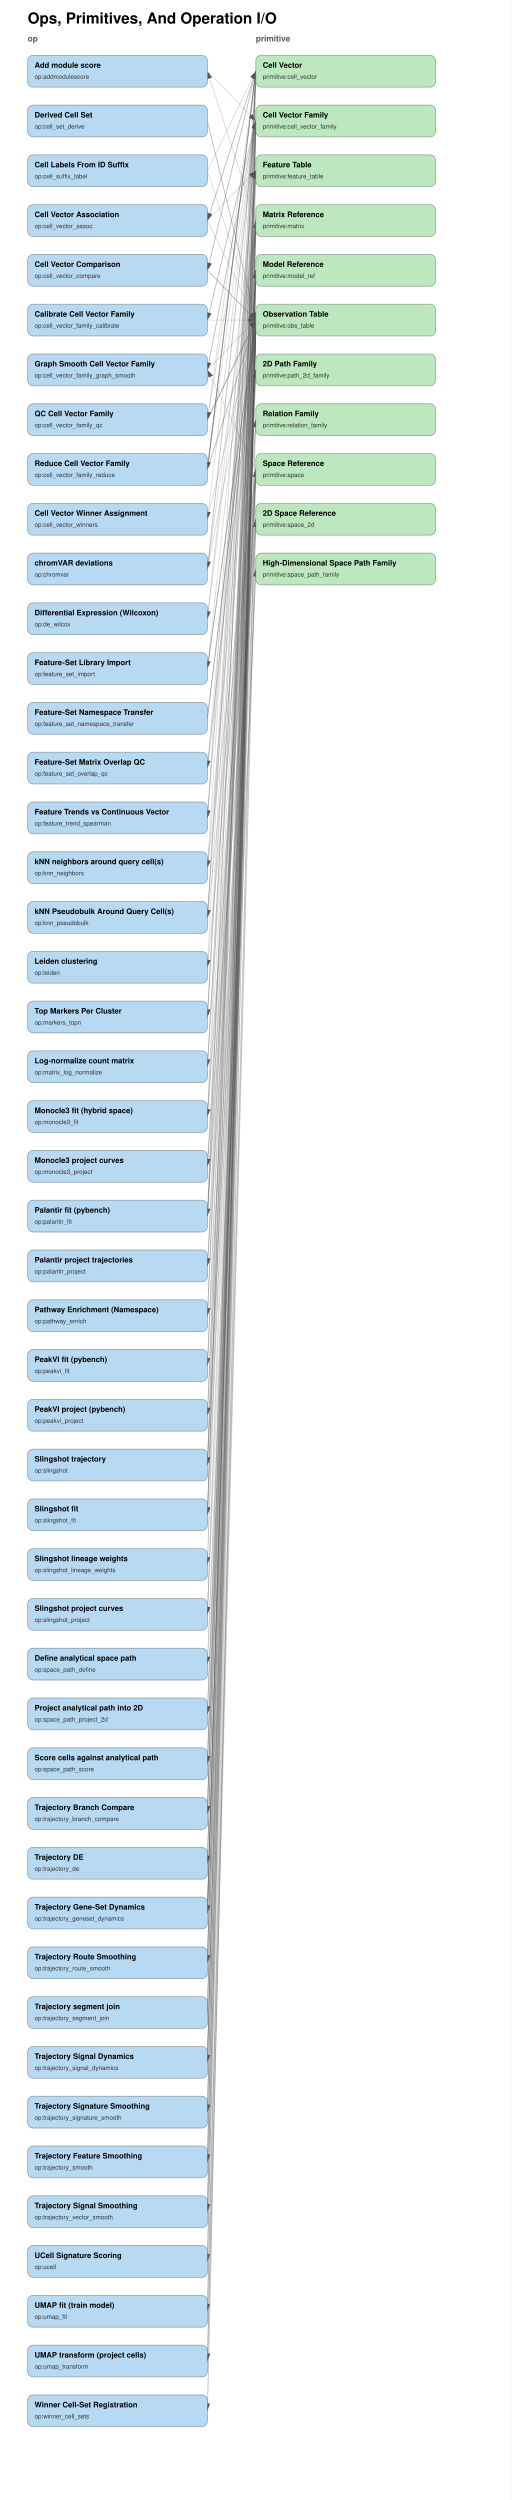
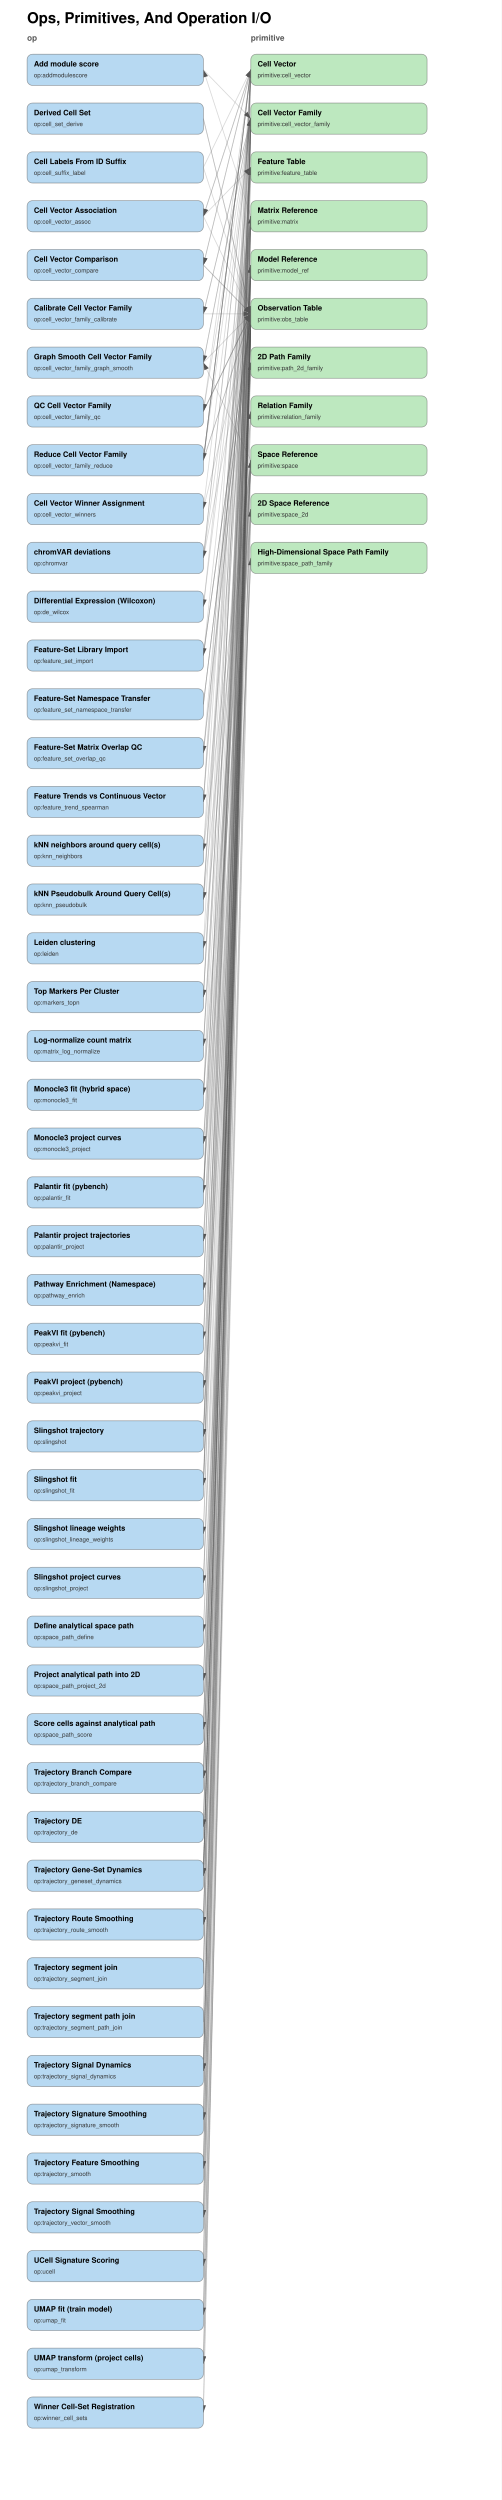
- <svg xmlns="http://www.w3.org/2000/svg" width="740" height="3616" viewBox="0 0 740 3616">
+ <svg xmlns="http://www.w3.org/2000/svg" width="740" height="3688" viewBox="0 0 740 3688">
  <rect width="100%" height="100%" fill="white" />
  <defs>
    <marker id="arrow" markerWidth="10" markerHeight="10" refX="9" refY="3" orient="auto" markerUnits="strokeWidth">
      <path d="M0,0 L0,6 L9,3 z" fill="#555" />
    </marker>
  </defs>
  <text x="40" y="34" font-family="Helvetica,Arial,sans-serif" font-size="22" font-weight="700">Ops, Primitives, And Operation I/O</text>
  <text x="40" y="60" font-family="Helvetica,Arial,sans-serif" font-size="12" font-weight="700" fill="#555">op</text>
  <text x="370" y="60" font-family="Helvetica,Arial,sans-serif" font-size="12" font-weight="700" fill="#555">primitive</text>
  <line x1="370" y1="103" x2="300" y2="319" stroke="#555" stroke-opacity="0.22" stroke-width="1.2" marker-end="url(#arrow)" />
  <line x1="370" y1="103" x2="300" y2="319" stroke="#555" stroke-opacity="0.22" stroke-width="1.2" marker-end="url(#arrow)" />
  <line x1="370" y1="103" x2="300" y2="391" stroke="#555" stroke-opacity="0.22" stroke-width="1.2" marker-end="url(#arrow)" />
  <line x1="370" y1="103" x2="300" y2="391" stroke="#555" stroke-opacity="0.22" stroke-width="1.2" marker-end="url(#arrow)" />
  <line x1="370" y1="103" x2="300" y2="607" stroke="#555" stroke-opacity="0.22" stroke-width="1.2" marker-end="url(#arrow)" />
  <line x1="370" y1="103" x2="300" y2="1183" stroke="#555" stroke-opacity="0.22" stroke-width="1.2" marker-end="url(#arrow)" />
  <line x1="370" y1="103" x2="300" y2="1471" stroke="#555" stroke-opacity="0.22" stroke-width="1.2" marker-end="url(#arrow)" />
  <line x1="370" y1="103" x2="300" y2="2119" stroke="#555" stroke-opacity="0.22" stroke-width="1.2" marker-end="url(#arrow)" />
  <line x1="370" y1="103" x2="300" y2="2191" stroke="#555" stroke-opacity="0.22" stroke-width="1.2" marker-end="url(#arrow)" />
  <line x1="370" y1="103" x2="300" y2="2839" stroke="#555" stroke-opacity="0.22" stroke-width="1.2" marker-end="url(#arrow)" />
  <line x1="370" y1="175" x2="300" y2="463" stroke="#555" stroke-opacity="0.22" stroke-width="1.2" marker-end="url(#arrow)" />
  <line x1="370" y1="175" x2="300" y2="535" stroke="#555" stroke-opacity="0.22" stroke-width="1.2" marker-end="url(#arrow)" />
  <line x1="370" y1="175" x2="300" y2="607" stroke="#555" stroke-opacity="0.22" stroke-width="1.2" marker-end="url(#arrow)" />
  <line x1="370" y1="175" x2="300" y2="679" stroke="#555" stroke-opacity="0.22" stroke-width="1.2" marker-end="url(#arrow)" />
  <line x1="370" y1="175" x2="300" y2="751" stroke="#555" stroke-opacity="0.22" stroke-width="1.2" marker-end="url(#arrow)" />
  <line x1="370" y1="175" x2="300" y2="2623" stroke="#555" stroke-opacity="0.22" stroke-width="1.2" marker-end="url(#arrow)" />
-   <line x1="370" y1="175" x2="300" y2="2983" stroke="#555" stroke-opacity="0.22" stroke-width="1.2" marker-end="url(#arrow)" />
-   <line x1="370" y1="175" x2="300" y2="3199" stroke="#555" stroke-opacity="0.22" stroke-width="1.2" marker-end="url(#arrow)" />
+   <line x1="370" y1="175" x2="300" y2="2767" stroke="#555" stroke-opacity="0.22" stroke-width="1.2" marker-end="url(#arrow)" />
+   <line x1="370" y1="175" x2="300" y2="3055" stroke="#555" stroke-opacity="0.22" stroke-width="1.2" marker-end="url(#arrow)" />
+   <line x1="370" y1="175" x2="300" y2="3055" stroke="#555" stroke-opacity="0.22" stroke-width="1.2" marker-end="url(#arrow)" />
+   <line x1="370" y1="175" x2="300" y2="3271" stroke="#555" stroke-opacity="0.22" stroke-width="1.2" marker-end="url(#arrow)" />
  <line x1="370" y1="247" x2="300" y2="1903" stroke="#555" stroke-opacity="0.22" stroke-width="1.2" marker-end="url(#arrow)" />
  <line x1="370" y1="319" x2="300" y2="103" stroke="#555" stroke-opacity="0.22" stroke-width="1.2" marker-end="url(#arrow)" />
  <line x1="370" y1="319" x2="300" y2="823" stroke="#555" stroke-opacity="0.22" stroke-width="1.2" marker-end="url(#arrow)" />
  <line x1="370" y1="319" x2="300" y2="895" stroke="#555" stroke-opacity="0.22" stroke-width="1.2" marker-end="url(#arrow)" />
  <line x1="370" y1="319" x2="300" y2="967" stroke="#555" stroke-opacity="0.22" stroke-width="1.2" marker-end="url(#arrow)" />
  <line x1="370" y1="319" x2="300" y2="1111" stroke="#555" stroke-opacity="0.22" stroke-width="1.2" marker-end="url(#arrow)" />
  <line x1="370" y1="319" x2="300" y2="1183" stroke="#555" stroke-opacity="0.22" stroke-width="1.2" marker-end="url(#arrow)" />
  <line x1="370" y1="319" x2="300" y2="1327" stroke="#555" stroke-opacity="0.22" stroke-width="1.2" marker-end="url(#arrow)" />
  <line x1="370" y1="319" x2="300" y2="1471" stroke="#555" stroke-opacity="0.22" stroke-width="1.2" marker-end="url(#arrow)" />
  <line x1="370" y1="319" x2="300" y2="1543" stroke="#555" stroke-opacity="0.22" stroke-width="1.2" marker-end="url(#arrow)" />
  <line x1="370" y1="319" x2="300" y2="1903" stroke="#555" stroke-opacity="0.22" stroke-width="1.2" marker-end="url(#arrow)" />
  <line x1="370" y1="319" x2="300" y2="1975" stroke="#555" stroke-opacity="0.22" stroke-width="1.2" marker-end="url(#arrow)" />
  <line x1="370" y1="319" x2="300" y2="2047" stroke="#555" stroke-opacity="0.22" stroke-width="1.2" marker-end="url(#arrow)" />
  <line x1="370" y1="319" x2="300" y2="2623" stroke="#555" stroke-opacity="0.22" stroke-width="1.2" marker-end="url(#arrow)" />
  <line x1="370" y1="319" x2="300" y2="2695" stroke="#555" stroke-opacity="0.22" stroke-width="1.2" marker-end="url(#arrow)" />
  <line x1="370" y1="319" x2="300" y2="2767" stroke="#555" stroke-opacity="0.22" stroke-width="1.2" marker-end="url(#arrow)" />
  <line x1="370" y1="319" x2="300" y2="2839" stroke="#555" stroke-opacity="0.22" stroke-width="1.2" marker-end="url(#arrow)" />
-   <line x1="370" y1="319" x2="300" y2="3055" stroke="#555" stroke-opacity="0.22" stroke-width="1.2" marker-end="url(#arrow)" />
  <line x1="370" y1="319" x2="300" y2="3127" stroke="#555" stroke-opacity="0.22" stroke-width="1.2" marker-end="url(#arrow)" />
-   <line x1="370" y1="319" x2="300" y2="3271" stroke="#555" stroke-opacity="0.22" stroke-width="1.2" marker-end="url(#arrow)" />
+   <line x1="370" y1="319" x2="300" y2="3199" stroke="#555" stroke-opacity="0.22" stroke-width="1.2" marker-end="url(#arrow)" />
+   <line x1="370" y1="319" x2="300" y2="3343" stroke="#555" stroke-opacity="0.22" stroke-width="1.2" marker-end="url(#arrow)" />
  <line x1="370" y1="391" x2="300" y2="1687" stroke="#555" stroke-opacity="0.22" stroke-width="1.2" marker-end="url(#arrow)" />
  <line x1="370" y1="391" x2="300" y2="1831" stroke="#555" stroke-opacity="0.22" stroke-width="1.2" marker-end="url(#arrow)" />
  <line x1="370" y1="391" x2="300" y2="2047" stroke="#555" stroke-opacity="0.22" stroke-width="1.2" marker-end="url(#arrow)" />
  <line x1="370" y1="391" x2="300" y2="2263" stroke="#555" stroke-opacity="0.22" stroke-width="1.2" marker-end="url(#arrow)" />
  <line x1="370" y1="391" x2="300" y2="2335" stroke="#555" stroke-opacity="0.22" stroke-width="1.2" marker-end="url(#arrow)" />
  <line x1="370" y1="391" x2="300" y2="2695" stroke="#555" stroke-opacity="0.22" stroke-width="1.2" marker-end="url(#arrow)" />
  <line x1="370" y1="391" x2="300" y2="2767" stroke="#555" stroke-opacity="0.22" stroke-width="1.2" marker-end="url(#arrow)" />
-   <line x1="370" y1="391" x2="300" y2="2983" stroke="#555" stroke-opacity="0.22" stroke-width="1.2" marker-end="url(#arrow)" />
  <line x1="370" y1="391" x2="300" y2="3055" stroke="#555" stroke-opacity="0.22" stroke-width="1.2" marker-end="url(#arrow)" />
  <line x1="370" y1="391" x2="300" y2="3127" stroke="#555" stroke-opacity="0.22" stroke-width="1.2" marker-end="url(#arrow)" />
  <line x1="370" y1="391" x2="300" y2="3199" stroke="#555" stroke-opacity="0.22" stroke-width="1.2" marker-end="url(#arrow)" />
-   <line x1="370" y1="391" x2="300" y2="3415" stroke="#555" stroke-opacity="0.22" stroke-width="1.2" marker-end="url(#arrow)" />
-   <line x1="370" y1="463" x2="300" y2="3487" stroke="#555" stroke-opacity="0.22" stroke-width="1.2" marker-end="url(#arrow)" />
+   <line x1="370" y1="391" x2="300" y2="3271" stroke="#555" stroke-opacity="0.22" stroke-width="1.2" marker-end="url(#arrow)" />
+   <line x1="370" y1="391" x2="300" y2="3487" stroke="#555" stroke-opacity="0.22" stroke-width="1.2" marker-end="url(#arrow)" />
+   <line x1="370" y1="463" x2="300" y2="3559" stroke="#555" stroke-opacity="0.22" stroke-width="1.2" marker-end="url(#arrow)" />
  <line x1="370" y1="607" x2="300" y2="2623" stroke="#555" stroke-opacity="0.22" stroke-width="1.2" marker-end="url(#arrow)" />
  <line x1="370" y1="607" x2="300" y2="2839" stroke="#555" stroke-opacity="0.22" stroke-width="1.2" marker-end="url(#arrow)" />
  <line x1="370" y1="679" x2="300" y2="535" stroke="#555" stroke-opacity="0.22" stroke-width="1.2" marker-end="url(#arrow)" />
  <line x1="370" y1="679" x2="300" y2="1255" stroke="#555" stroke-opacity="0.22" stroke-width="1.2" marker-end="url(#arrow)" />
  <line x1="370" y1="679" x2="300" y2="1327" stroke="#555" stroke-opacity="0.22" stroke-width="1.2" marker-end="url(#arrow)" />
  <line x1="370" y1="679" x2="300" y2="1399" stroke="#555" stroke-opacity="0.22" stroke-width="1.2" marker-end="url(#arrow)" />
  <line x1="370" y1="679" x2="300" y2="1615" stroke="#555" stroke-opacity="0.22" stroke-width="1.2" marker-end="url(#arrow)" />
  <line x1="370" y1="679" x2="300" y2="1759" stroke="#555" stroke-opacity="0.22" stroke-width="1.2" marker-end="url(#arrow)" />
  <line x1="370" y1="679" x2="300" y2="2119" stroke="#555" stroke-opacity="0.22" stroke-width="1.2" marker-end="url(#arrow)" />
  <line x1="370" y1="679" x2="300" y2="2119" stroke="#555" stroke-opacity="0.22" stroke-width="1.2" marker-end="url(#arrow)" />
  <line x1="370" y1="679" x2="300" y2="2191" stroke="#555" stroke-opacity="0.22" stroke-width="1.2" marker-end="url(#arrow)" />
  <line x1="370" y1="679" x2="300" y2="2407" stroke="#555" stroke-opacity="0.22" stroke-width="1.2" marker-end="url(#arrow)" />
  <line x1="370" y1="679" x2="300" y2="2551" stroke="#555" stroke-opacity="0.22" stroke-width="1.2" marker-end="url(#arrow)" />
-   <line x1="370" y1="679" x2="300" y2="3343" stroke="#555" stroke-opacity="0.22" stroke-width="1.2" marker-end="url(#arrow)" />
  <line x1="370" y1="679" x2="300" y2="3415" stroke="#555" stroke-opacity="0.22" stroke-width="1.2" marker-end="url(#arrow)" />
+   <line x1="370" y1="679" x2="300" y2="3487" stroke="#555" stroke-opacity="0.22" stroke-width="1.2" marker-end="url(#arrow)" />
  <line x1="370" y1="751" x2="300" y2="1687" stroke="#555" stroke-opacity="0.22" stroke-width="1.2" marker-end="url(#arrow)" />
  <line x1="370" y1="751" x2="300" y2="1831" stroke="#555" stroke-opacity="0.22" stroke-width="1.2" marker-end="url(#arrow)" />
  <line x1="370" y1="751" x2="300" y2="2335" stroke="#555" stroke-opacity="0.22" stroke-width="1.2" marker-end="url(#arrow)" />
  <line x1="370" y1="751" x2="300" y2="2479" stroke="#555" stroke-opacity="0.22" stroke-width="1.2" marker-end="url(#arrow)" />
  <line x1="370" y1="823" x2="300" y2="2479" stroke="#555" stroke-opacity="0.22" stroke-width="1.2" marker-end="url(#arrow)" />
  <line x1="370" y1="823" x2="300" y2="2551" stroke="#555" stroke-opacity="0.22" stroke-width="1.2" marker-end="url(#arrow)" />
  <line x1="300" y1="103" x2="370" y2="175" stroke="#555" stroke-opacity="0.22" stroke-width="1.2" marker-end="url(#arrow)" />
  <line x1="300" y1="175" x2="370" y2="463" stroke="#555" stroke-opacity="0.22" stroke-width="1.2" marker-end="url(#arrow)" />
  <line x1="300" y1="175" x2="370" y2="463" stroke="#555" stroke-opacity="0.22" stroke-width="1.2" marker-end="url(#arrow)" />
  <line x1="300" y1="247" x2="370" y2="103" stroke="#555" stroke-opacity="0.22" stroke-width="1.2" marker-end="url(#arrow)" />
  <line x1="300" y1="247" x2="370" y2="463" stroke="#555" stroke-opacity="0.22" stroke-width="1.2" marker-end="url(#arrow)" />
  <line x1="300" y1="319" x2="370" y2="247" stroke="#555" stroke-opacity="0.22" stroke-width="1.2" marker-end="url(#arrow)" />
  <line x1="300" y1="319" x2="370" y2="463" stroke="#555" stroke-opacity="0.22" stroke-width="1.2" marker-end="url(#arrow)" />
  <line x1="300" y1="391" x2="370" y2="463" stroke="#555" stroke-opacity="0.22" stroke-width="1.2" marker-end="url(#arrow)" />
  <line x1="300" y1="391" x2="370" y2="463" stroke="#555" stroke-opacity="0.22" stroke-width="1.2" marker-end="url(#arrow)" />
  <line x1="300" y1="463" x2="370" y2="175" stroke="#555" stroke-opacity="0.22" stroke-width="1.2" marker-end="url(#arrow)" />
  <line x1="300" y1="463" x2="370" y2="463" stroke="#555" stroke-opacity="0.22" stroke-width="1.2" marker-end="url(#arrow)" />
  <line x1="300" y1="535" x2="370" y2="175" stroke="#555" stroke-opacity="0.22" stroke-width="1.2" marker-end="url(#arrow)" />
  <line x1="300" y1="535" x2="370" y2="463" stroke="#555" stroke-opacity="0.22" stroke-width="1.2" marker-end="url(#arrow)" />
  <line x1="300" y1="607" x2="370" y2="463" stroke="#555" stroke-opacity="0.22" stroke-width="1.2" marker-end="url(#arrow)" />
  <line x1="300" y1="607" x2="370" y2="463" stroke="#555" stroke-opacity="0.22" stroke-width="1.2" marker-end="url(#arrow)" />
  <line x1="300" y1="607" x2="370" y2="463" stroke="#555" stroke-opacity="0.22" stroke-width="1.2" marker-end="url(#arrow)" />
  <line x1="300" y1="679" x2="370" y2="103" stroke="#555" stroke-opacity="0.22" stroke-width="1.2" marker-end="url(#arrow)" />
  <line x1="300" y1="679" x2="370" y2="103" stroke="#555" stroke-opacity="0.22" stroke-width="1.2" marker-end="url(#arrow)" />
  <line x1="300" y1="679" x2="370" y2="103" stroke="#555" stroke-opacity="0.22" stroke-width="1.2" marker-end="url(#arrow)" />
  <line x1="300" y1="679" x2="370" y2="103" stroke="#555" stroke-opacity="0.22" stroke-width="1.2" marker-end="url(#arrow)" />
  <line x1="300" y1="679" x2="370" y2="103" stroke="#555" stroke-opacity="0.22" stroke-width="1.2" marker-end="url(#arrow)" />
  <line x1="300" y1="679" x2="370" y2="463" stroke="#555" stroke-opacity="0.22" stroke-width="1.2" marker-end="url(#arrow)" />
  <line x1="300" y1="679" x2="370" y2="463" stroke="#555" stroke-opacity="0.22" stroke-width="1.2" marker-end="url(#arrow)" />
  <line x1="300" y1="751" x2="370" y2="463" stroke="#555" stroke-opacity="0.22" stroke-width="1.2" marker-end="url(#arrow)" />
  <line x1="300" y1="823" x2="370" y2="175" stroke="#555" stroke-opacity="0.22" stroke-width="1.2" marker-end="url(#arrow)" />
  <line x1="300" y1="823" x2="370" y2="175" stroke="#555" stroke-opacity="0.22" stroke-width="1.2" marker-end="url(#arrow)" />
  <line x1="300" y1="823" x2="370" y2="463" stroke="#555" stroke-opacity="0.22" stroke-width="1.2" marker-end="url(#arrow)" />
  <line x1="300" y1="895" x2="370" y2="247" stroke="#555" stroke-opacity="0.22" stroke-width="1.2" marker-end="url(#arrow)" />
  <line x1="300" y1="967" x2="370" y2="463" stroke="#555" stroke-opacity="0.22" stroke-width="1.2" marker-end="url(#arrow)" />
  <line x1="300" y1="967" x2="370" y2="463" stroke="#555" stroke-opacity="0.22" stroke-width="1.2" marker-end="url(#arrow)" />
  <line x1="300" y1="967" x2="370" y2="463" stroke="#555" stroke-opacity="0.22" stroke-width="1.2" marker-end="url(#arrow)" />
  <line x1="300" y1="1039" x2="370" y2="463" stroke="#555" stroke-opacity="0.22" stroke-width="1.2" marker-end="url(#arrow)" />
  <line x1="300" y1="1039" x2="370" y2="463" stroke="#555" stroke-opacity="0.22" stroke-width="1.2" marker-end="url(#arrow)" />
  <line x1="300" y1="1039" x2="370" y2="463" stroke="#555" stroke-opacity="0.22" stroke-width="1.2" marker-end="url(#arrow)" />
  <line x1="300" y1="1111" x2="370" y2="463" stroke="#555" stroke-opacity="0.22" stroke-width="1.2" marker-end="url(#arrow)" />
  <line x1="300" y1="1111" x2="370" y2="463" stroke="#555" stroke-opacity="0.22" stroke-width="1.2" marker-end="url(#arrow)" />
  <line x1="300" y1="1183" x2="370" y2="247" stroke="#555" stroke-opacity="0.22" stroke-width="1.2" marker-end="url(#arrow)" />
  <line x1="300" y1="1255" x2="370" y2="175" stroke="#555" stroke-opacity="0.22" stroke-width="1.2" marker-end="url(#arrow)" />
  <line x1="300" y1="1255" x2="370" y2="463" stroke="#555" stroke-opacity="0.22" stroke-width="1.2" marker-end="url(#arrow)" />
  <line x1="300" y1="1327" x2="370" y2="175" stroke="#555" stroke-opacity="0.22" stroke-width="1.2" marker-end="url(#arrow)" />
  <line x1="300" y1="1327" x2="370" y2="247" stroke="#555" stroke-opacity="0.22" stroke-width="1.2" marker-end="url(#arrow)" />
  <line x1="300" y1="1399" x2="370" y2="103" stroke="#555" stroke-opacity="0.22" stroke-width="1.2" marker-end="url(#arrow)" />
  <line x1="300" y1="1471" x2="370" y2="247" stroke="#555" stroke-opacity="0.22" stroke-width="1.2" marker-end="url(#arrow)" />
  <line x1="300" y1="1543" x2="370" y2="319" stroke="#555" stroke-opacity="0.22" stroke-width="1.2" marker-end="url(#arrow)" />
  <line x1="300" y1="1543" x2="370" y2="463" stroke="#555" stroke-opacity="0.22" stroke-width="1.2" marker-end="url(#arrow)" />
  <line x1="300" y1="1615" x2="370" y2="103" stroke="#555" stroke-opacity="0.22" stroke-width="1.2" marker-end="url(#arrow)" />
  <line x1="300" y1="1615" x2="370" y2="391" stroke="#555" stroke-opacity="0.22" stroke-width="1.2" marker-end="url(#arrow)" />
  <line x1="300" y1="1615" x2="370" y2="607" stroke="#555" stroke-opacity="0.22" stroke-width="1.2" marker-end="url(#arrow)" />
  <line x1="300" y1="1687" x2="370" y2="535" stroke="#555" stroke-opacity="0.22" stroke-width="1.2" marker-end="url(#arrow)" />
  <line x1="300" y1="1759" x2="370" y2="103" stroke="#555" stroke-opacity="0.22" stroke-width="1.2" marker-end="url(#arrow)" />
  <line x1="300" y1="1759" x2="370" y2="103" stroke="#555" stroke-opacity="0.22" stroke-width="1.2" marker-end="url(#arrow)" />
  <line x1="300" y1="1759" x2="370" y2="391" stroke="#555" stroke-opacity="0.22" stroke-width="1.2" marker-end="url(#arrow)" />
  <line x1="300" y1="1759" x2="370" y2="463" stroke="#555" stroke-opacity="0.22" stroke-width="1.2" marker-end="url(#arrow)" />
  <line x1="300" y1="1759" x2="370" y2="607" stroke="#555" stroke-opacity="0.22" stroke-width="1.2" marker-end="url(#arrow)" />
  <line x1="300" y1="1831" x2="370" y2="535" stroke="#555" stroke-opacity="0.22" stroke-width="1.2" marker-end="url(#arrow)" />
  <line x1="300" y1="1903" x2="370" y2="463" stroke="#555" stroke-opacity="0.22" stroke-width="1.2" marker-end="url(#arrow)" />
  <line x1="300" y1="1975" x2="370" y2="391" stroke="#555" stroke-opacity="0.22" stroke-width="1.2" marker-end="url(#arrow)" />
  <line x1="300" y1="1975" x2="370" y2="679" stroke="#555" stroke-opacity="0.22" stroke-width="1.2" marker-end="url(#arrow)" />
  <line x1="300" y1="2047" x2="370" y2="679" stroke="#555" stroke-opacity="0.22" stroke-width="1.2" marker-end="url(#arrow)" />
  <line x1="300" y1="2119" x2="370" y2="175" stroke="#555" stroke-opacity="0.22" stroke-width="1.2" marker-end="url(#arrow)" />
  <line x1="300" y1="2119" x2="370" y2="535" stroke="#555" stroke-opacity="0.22" stroke-width="1.2" marker-end="url(#arrow)" />
  <line x1="300" y1="2191" x2="370" y2="175" stroke="#555" stroke-opacity="0.22" stroke-width="1.2" marker-end="url(#arrow)" />
  <line x1="300" y1="2191" x2="370" y2="175" stroke="#555" stroke-opacity="0.22" stroke-width="1.2" marker-end="url(#arrow)" />
  <line x1="300" y1="2191" x2="370" y2="391" stroke="#555" stroke-opacity="0.22" stroke-width="1.2" marker-end="url(#arrow)" />
  <line x1="300" y1="2263" x2="370" y2="175" stroke="#555" stroke-opacity="0.22" stroke-width="1.2" marker-end="url(#arrow)" />
  <line x1="300" y1="2335" x2="370" y2="535" stroke="#555" stroke-opacity="0.22" stroke-width="1.2" marker-end="url(#arrow)" />
  <line x1="300" y1="2407" x2="370" y2="823" stroke="#555" stroke-opacity="0.22" stroke-width="1.2" marker-end="url(#arrow)" />
  <line x1="300" y1="2479" x2="370" y2="535" stroke="#555" stroke-opacity="0.22" stroke-width="1.2" marker-end="url(#arrow)" />
  <line x1="300" y1="2551" x2="370" y2="175" stroke="#555" stroke-opacity="0.22" stroke-width="1.2" marker-end="url(#arrow)" />
  <line x1="300" y1="2551" x2="370" y2="463" stroke="#555" stroke-opacity="0.22" stroke-width="1.2" marker-end="url(#arrow)" />
  <line x1="300" y1="2623" x2="370" y2="247" stroke="#555" stroke-opacity="0.22" stroke-width="1.2" marker-end="url(#arrow)" />
  <line x1="300" y1="2623" x2="370" y2="463" stroke="#555" stroke-opacity="0.22" stroke-width="1.2" marker-end="url(#arrow)" />
  <line x1="300" y1="2695" x2="370" y2="247" stroke="#555" stroke-opacity="0.22" stroke-width="1.2" marker-end="url(#arrow)" />
  <line x1="300" y1="2695" x2="370" y2="463" stroke="#555" stroke-opacity="0.22" stroke-width="1.2" marker-end="url(#arrow)" />
  <line x1="300" y1="2767" x2="370" y2="463" stroke="#555" stroke-opacity="0.22" stroke-width="1.2" marker-end="url(#arrow)" />
  <line x1="300" y1="2767" x2="370" y2="463" stroke="#555" stroke-opacity="0.22" stroke-width="1.2" marker-end="url(#arrow)" />
  <line x1="300" y1="2767" x2="370" y2="463" stroke="#555" stroke-opacity="0.22" stroke-width="1.2" marker-end="url(#arrow)" />
  <line x1="300" y1="2767" x2="370" y2="463" stroke="#555" stroke-opacity="0.22" stroke-width="1.2" marker-end="url(#arrow)" />
  <line x1="300" y1="2767" x2="370" y2="463" stroke="#555" stroke-opacity="0.22" stroke-width="1.2" marker-end="url(#arrow)" />
  <line x1="300" y1="2767" x2="370" y2="463" stroke="#555" stroke-opacity="0.22" stroke-width="1.2" marker-end="url(#arrow)" />
  <line x1="300" y1="2839" x2="370" y2="463" stroke="#555" stroke-opacity="0.22" stroke-width="1.2" marker-end="url(#arrow)" />
  <line x1="300" y1="2839" x2="370" y2="463" stroke="#555" stroke-opacity="0.22" stroke-width="1.2" marker-end="url(#arrow)" />
  <line x1="300" y1="2911" x2="370" y2="103" stroke="#555" stroke-opacity="0.22" stroke-width="1.2" marker-end="url(#arrow)" />
  <line x1="300" y1="2911" x2="370" y2="175" stroke="#555" stroke-opacity="0.22" stroke-width="1.2" marker-end="url(#arrow)" />
  <line x1="300" y1="2911" x2="370" y2="463" stroke="#555" stroke-opacity="0.22" stroke-width="1.2" marker-end="url(#arrow)" />
  <line x1="300" y1="2911" x2="370" y2="463" stroke="#555" stroke-opacity="0.22" stroke-width="1.2" marker-end="url(#arrow)" />
  <line x1="300" y1="2983" x2="370" y2="463" stroke="#555" stroke-opacity="0.22" stroke-width="1.2" marker-end="url(#arrow)" />
-   <line x1="300" y1="2983" x2="370" y2="463" stroke="#555" stroke-opacity="0.22" stroke-width="1.2" marker-end="url(#arrow)" />
-   <line x1="300" y1="2983" x2="370" y2="463" stroke="#555" stroke-opacity="0.22" stroke-width="1.2" marker-end="url(#arrow)" />
-   <line x1="300" y1="2983" x2="370" y2="463" stroke="#555" stroke-opacity="0.22" stroke-width="1.2" marker-end="url(#arrow)" />
+   <line x1="300" y1="2983" x2="370" y2="535" stroke="#555" stroke-opacity="0.22" stroke-width="1.2" marker-end="url(#arrow)" />
+   <line x1="300" y1="3055" x2="370" y2="463" stroke="#555" stroke-opacity="0.22" stroke-width="1.2" marker-end="url(#arrow)" />
+   <line x1="300" y1="3055" x2="370" y2="463" stroke="#555" stroke-opacity="0.22" stroke-width="1.2" marker-end="url(#arrow)" />
  <line x1="300" y1="3055" x2="370" y2="463" stroke="#555" stroke-opacity="0.22" stroke-width="1.2" marker-end="url(#arrow)" />
  <line x1="300" y1="3055" x2="370" y2="463" stroke="#555" stroke-opacity="0.22" stroke-width="1.2" marker-end="url(#arrow)" />
  <line x1="300" y1="3127" x2="370" y2="463" stroke="#555" stroke-opacity="0.22" stroke-width="1.2" marker-end="url(#arrow)" />
  <line x1="300" y1="3127" x2="370" y2="463" stroke="#555" stroke-opacity="0.22" stroke-width="1.2" marker-end="url(#arrow)" />
  <line x1="300" y1="3199" x2="370" y2="463" stroke="#555" stroke-opacity="0.22" stroke-width="1.2" marker-end="url(#arrow)" />
  <line x1="300" y1="3199" x2="370" y2="463" stroke="#555" stroke-opacity="0.22" stroke-width="1.2" marker-end="url(#arrow)" />
-   <line x1="300" y1="3271" x2="370" y2="175" stroke="#555" stroke-opacity="0.22" stroke-width="1.2" marker-end="url(#arrow)" />
  <line x1="300" y1="3271" x2="370" y2="463" stroke="#555" stroke-opacity="0.22" stroke-width="1.2" marker-end="url(#arrow)" />
-   <line x1="300" y1="3343" x2="370" y2="391" stroke="#555" stroke-opacity="0.22" stroke-width="1.2" marker-end="url(#arrow)" />
-   <line x1="300" y1="3343" x2="370" y2="751" stroke="#555" stroke-opacity="0.22" stroke-width="1.2" marker-end="url(#arrow)" />
+   <line x1="300" y1="3271" x2="370" y2="463" stroke="#555" stroke-opacity="0.22" stroke-width="1.2" marker-end="url(#arrow)" />
+   <line x1="300" y1="3343" x2="370" y2="175" stroke="#555" stroke-opacity="0.22" stroke-width="1.2" marker-end="url(#arrow)" />
+   <line x1="300" y1="3343" x2="370" y2="463" stroke="#555" stroke-opacity="0.22" stroke-width="1.2" marker-end="url(#arrow)" />
+   <line x1="300" y1="3415" x2="370" y2="391" stroke="#555" stroke-opacity="0.22" stroke-width="1.2" marker-end="url(#arrow)" />
  <line x1="300" y1="3415" x2="370" y2="751" stroke="#555" stroke-opacity="0.22" stroke-width="1.2" marker-end="url(#arrow)" />
-   <line x1="300" y1="3487" x2="370" y2="463" stroke="#555" stroke-opacity="0.22" stroke-width="1.2" marker-end="url(#arrow)" />
+   <line x1="300" y1="3487" x2="370" y2="751" stroke="#555" stroke-opacity="0.22" stroke-width="1.2" marker-end="url(#arrow)" />
+   <line x1="300" y1="3559" x2="370" y2="463" stroke="#555" stroke-opacity="0.22" stroke-width="1.2" marker-end="url(#arrow)" />
  <g>
    <rect x="40" y="80" width="260" height="46" rx="8" fill="#b7d9f2" stroke="#555" stroke-opacity="0.55" />
    <text x="50" y="98" font-family="Helvetica,Arial,sans-serif" font-size="11" font-weight="700">Add module score</text>
    <text x="50" y="114" font-family="Helvetica,Arial,sans-serif" font-size="9" fill="#333">op:addmodulescore</text>
  </g>
  <g>
    <rect x="40" y="152" width="260" height="46" rx="8" fill="#b7d9f2" stroke="#555" stroke-opacity="0.55" />
    <text x="50" y="170" font-family="Helvetica,Arial,sans-serif" font-size="11" font-weight="700">Derived Cell Set</text>
    <text x="50" y="186" font-family="Helvetica,Arial,sans-serif" font-size="9" fill="#333">op:cell_set_derive</text>
  </g>
  <g>
    <rect x="40" y="224" width="260" height="46" rx="8" fill="#b7d9f2" stroke="#555" stroke-opacity="0.55" />
    <text x="50" y="242" font-family="Helvetica,Arial,sans-serif" font-size="11" font-weight="700">Cell Labels From ID Suffix</text>
    <text x="50" y="258" font-family="Helvetica,Arial,sans-serif" font-size="9" fill="#333">op:cell_suffix_label</text>
  </g>
  <g>
    <rect x="40" y="296" width="260" height="46" rx="8" fill="#b7d9f2" stroke="#555" stroke-opacity="0.55" />
    <text x="50" y="314" font-family="Helvetica,Arial,sans-serif" font-size="11" font-weight="700">Cell Vector Association</text>
    <text x="50" y="330" font-family="Helvetica,Arial,sans-serif" font-size="9" fill="#333">op:cell_vector_assoc</text>
  </g>
  <g>
    <rect x="40" y="368" width="260" height="46" rx="8" fill="#b7d9f2" stroke="#555" stroke-opacity="0.55" />
    <text x="50" y="386" font-family="Helvetica,Arial,sans-serif" font-size="11" font-weight="700">Cell Vector Comparison</text>
    <text x="50" y="402" font-family="Helvetica,Arial,sans-serif" font-size="9" fill="#333">op:cell_vector_compare</text>
  </g>
  <g>
    <rect x="40" y="440" width="260" height="46" rx="8" fill="#b7d9f2" stroke="#555" stroke-opacity="0.55" />
    <text x="50" y="458" font-family="Helvetica,Arial,sans-serif" font-size="11" font-weight="700">Calibrate Cell Vector Family</text>
    <text x="50" y="474" font-family="Helvetica,Arial,sans-serif" font-size="9" fill="#333">op:cell_vector_family_calibrate</text>
  </g>
  <g>
    <rect x="40" y="512" width="260" height="46" rx="8" fill="#b7d9f2" stroke="#555" stroke-opacity="0.55" />
    <text x="50" y="530" font-family="Helvetica,Arial,sans-serif" font-size="11" font-weight="700">Graph Smooth Cell Vector Family</text>
    <text x="50" y="546" font-family="Helvetica,Arial,sans-serif" font-size="9" fill="#333">op:cell_vector_family_graph_smooth</text>
  </g>
  <g>
    <rect x="40" y="584" width="260" height="46" rx="8" fill="#b7d9f2" stroke="#555" stroke-opacity="0.55" />
    <text x="50" y="602" font-family="Helvetica,Arial,sans-serif" font-size="11" font-weight="700">QC Cell Vector Family</text>
    <text x="50" y="618" font-family="Helvetica,Arial,sans-serif" font-size="9" fill="#333">op:cell_vector_family_qc</text>
  </g>
  <g>
    <rect x="40" y="656" width="260" height="46" rx="8" fill="#b7d9f2" stroke="#555" stroke-opacity="0.55" />
    <text x="50" y="674" font-family="Helvetica,Arial,sans-serif" font-size="11" font-weight="700">Reduce Cell Vector Family</text>
    <text x="50" y="690" font-family="Helvetica,Arial,sans-serif" font-size="9" fill="#333">op:cell_vector_family_reduce</text>
  </g>
  <g>
    <rect x="40" y="728" width="260" height="46" rx="8" fill="#b7d9f2" stroke="#555" stroke-opacity="0.55" />
    <text x="50" y="746" font-family="Helvetica,Arial,sans-serif" font-size="11" font-weight="700">Cell Vector Winner Assignment</text>
    <text x="50" y="762" font-family="Helvetica,Arial,sans-serif" font-size="9" fill="#333">op:cell_vector_winners</text>
  </g>
  <g>
    <rect x="40" y="800" width="260" height="46" rx="8" fill="#b7d9f2" stroke="#555" stroke-opacity="0.55" />
    <text x="50" y="818" font-family="Helvetica,Arial,sans-serif" font-size="11" font-weight="700">chromVAR deviations</text>
    <text x="50" y="834" font-family="Helvetica,Arial,sans-serif" font-size="9" fill="#333">op:chromvar</text>
  </g>
  <g>
    <rect x="40" y="872" width="260" height="46" rx="8" fill="#b7d9f2" stroke="#555" stroke-opacity="0.55" />
    <text x="50" y="890" font-family="Helvetica,Arial,sans-serif" font-size="11" font-weight="700">Differential Expression (Wilcoxon)</text>
    <text x="50" y="906" font-family="Helvetica,Arial,sans-serif" font-size="9" fill="#333">op:de_wilcox</text>
  </g>
  <g>
    <rect x="40" y="944" width="260" height="46" rx="8" fill="#b7d9f2" stroke="#555" stroke-opacity="0.55" />
    <text x="50" y="962" font-family="Helvetica,Arial,sans-serif" font-size="11" font-weight="700">Feature-Set Library Import</text>
    <text x="50" y="978" font-family="Helvetica,Arial,sans-serif" font-size="9" fill="#333">op:feature_set_import</text>
  </g>
  <g>
    <rect x="40" y="1016" width="260" height="46" rx="8" fill="#b7d9f2" stroke="#555" stroke-opacity="0.55" />
    <text x="50" y="1034" font-family="Helvetica,Arial,sans-serif" font-size="11" font-weight="700">Feature-Set Namespace Transfer</text>
    <text x="50" y="1050" font-family="Helvetica,Arial,sans-serif" font-size="9" fill="#333">op:feature_set_namespace_transfer</text>
  </g>
  <g>
    <rect x="40" y="1088" width="260" height="46" rx="8" fill="#b7d9f2" stroke="#555" stroke-opacity="0.55" />
    <text x="50" y="1106" font-family="Helvetica,Arial,sans-serif" font-size="11" font-weight="700">Feature-Set Matrix Overlap QC</text>
    <text x="50" y="1122" font-family="Helvetica,Arial,sans-serif" font-size="9" fill="#333">op:feature_set_overlap_qc</text>
  </g>
  <g>
    <rect x="40" y="1160" width="260" height="46" rx="8" fill="#b7d9f2" stroke="#555" stroke-opacity="0.55" />
    <text x="50" y="1178" font-family="Helvetica,Arial,sans-serif" font-size="11" font-weight="700">Feature Trends vs Continuous Vector</text>
    <text x="50" y="1194" font-family="Helvetica,Arial,sans-serif" font-size="9" fill="#333">op:feature_trend_spearman</text>
  </g>
  <g>
    <rect x="40" y="1232" width="260" height="46" rx="8" fill="#b7d9f2" stroke="#555" stroke-opacity="0.55" />
    <text x="50" y="1250" font-family="Helvetica,Arial,sans-serif" font-size="11" font-weight="700">kNN neighbors around query cell(s)</text>
    <text x="50" y="1266" font-family="Helvetica,Arial,sans-serif" font-size="9" fill="#333">op:knn_neighbors</text>
  </g>
  <g>
    <rect x="40" y="1304" width="260" height="46" rx="8" fill="#b7d9f2" stroke="#555" stroke-opacity="0.55" />
    <text x="50" y="1322" font-family="Helvetica,Arial,sans-serif" font-size="11" font-weight="700">kNN Pseudobulk Around Query Cell(s)</text>
    <text x="50" y="1338" font-family="Helvetica,Arial,sans-serif" font-size="9" fill="#333">op:knn_pseudobulk</text>
  </g>
  <g>
    <rect x="40" y="1376" width="260" height="46" rx="8" fill="#b7d9f2" stroke="#555" stroke-opacity="0.55" />
    <text x="50" y="1394" font-family="Helvetica,Arial,sans-serif" font-size="11" font-weight="700">Leiden clustering</text>
    <text x="50" y="1410" font-family="Helvetica,Arial,sans-serif" font-size="9" fill="#333">op:leiden</text>
  </g>
  <g>
    <rect x="40" y="1448" width="260" height="46" rx="8" fill="#b7d9f2" stroke="#555" stroke-opacity="0.55" />
    <text x="50" y="1466" font-family="Helvetica,Arial,sans-serif" font-size="11" font-weight="700">Top Markers Per Cluster</text>
    <text x="50" y="1482" font-family="Helvetica,Arial,sans-serif" font-size="9" fill="#333">op:markers_topn</text>
  </g>
  <g>
    <rect x="40" y="1520" width="260" height="46" rx="8" fill="#b7d9f2" stroke="#555" stroke-opacity="0.55" />
    <text x="50" y="1538" font-family="Helvetica,Arial,sans-serif" font-size="11" font-weight="700">Log-normalize count matrix</text>
    <text x="50" y="1554" font-family="Helvetica,Arial,sans-serif" font-size="9" fill="#333">op:matrix_log_normalize</text>
  </g>
  <g>
    <rect x="40" y="1592" width="260" height="46" rx="8" fill="#b7d9f2" stroke="#555" stroke-opacity="0.55" />
    <text x="50" y="1610" font-family="Helvetica,Arial,sans-serif" font-size="11" font-weight="700">Monocle3 fit (hybrid space)</text>
    <text x="50" y="1626" font-family="Helvetica,Arial,sans-serif" font-size="9" fill="#333">op:monocle3_fit</text>
  </g>
  <g>
    <rect x="40" y="1664" width="260" height="46" rx="8" fill="#b7d9f2" stroke="#555" stroke-opacity="0.55" />
    <text x="50" y="1682" font-family="Helvetica,Arial,sans-serif" font-size="11" font-weight="700">Monocle3 project curves</text>
    <text x="50" y="1698" font-family="Helvetica,Arial,sans-serif" font-size="9" fill="#333">op:monocle3_project</text>
  </g>
  <g>
    <rect x="40" y="1736" width="260" height="46" rx="8" fill="#b7d9f2" stroke="#555" stroke-opacity="0.55" />
    <text x="50" y="1754" font-family="Helvetica,Arial,sans-serif" font-size="11" font-weight="700">Palantir fit (pybench)</text>
    <text x="50" y="1770" font-family="Helvetica,Arial,sans-serif" font-size="9" fill="#333">op:palantir_fit</text>
  </g>
  <g>
    <rect x="40" y="1808" width="260" height="46" rx="8" fill="#b7d9f2" stroke="#555" stroke-opacity="0.55" />
    <text x="50" y="1826" font-family="Helvetica,Arial,sans-serif" font-size="11" font-weight="700">Palantir project trajectories</text>
    <text x="50" y="1842" font-family="Helvetica,Arial,sans-serif" font-size="9" fill="#333">op:palantir_project</text>
  </g>
  <g>
    <rect x="40" y="1880" width="260" height="46" rx="8" fill="#b7d9f2" stroke="#555" stroke-opacity="0.55" />
    <text x="50" y="1898" font-family="Helvetica,Arial,sans-serif" font-size="11" font-weight="700">Pathway Enrichment (Namespace)</text>
    <text x="50" y="1914" font-family="Helvetica,Arial,sans-serif" font-size="9" fill="#333">op:pathway_enrich</text>
  </g>
  <g>
    <rect x="40" y="1952" width="260" height="46" rx="8" fill="#b7d9f2" stroke="#555" stroke-opacity="0.55" />
    <text x="50" y="1970" font-family="Helvetica,Arial,sans-serif" font-size="11" font-weight="700">PeakVI fit (pybench)</text>
    <text x="50" y="1986" font-family="Helvetica,Arial,sans-serif" font-size="9" fill="#333">op:peakvi_fit</text>
  </g>
  <g>
    <rect x="40" y="2024" width="260" height="46" rx="8" fill="#b7d9f2" stroke="#555" stroke-opacity="0.55" />
    <text x="50" y="2042" font-family="Helvetica,Arial,sans-serif" font-size="11" font-weight="700">PeakVI project (pybench)</text>
    <text x="50" y="2058" font-family="Helvetica,Arial,sans-serif" font-size="9" fill="#333">op:peakvi_project</text>
  </g>
  <g>
    <rect x="40" y="2096" width="260" height="46" rx="8" fill="#b7d9f2" stroke="#555" stroke-opacity="0.55" />
    <text x="50" y="2114" font-family="Helvetica,Arial,sans-serif" font-size="11" font-weight="700">Slingshot trajectory</text>
    <text x="50" y="2130" font-family="Helvetica,Arial,sans-serif" font-size="9" fill="#333">op:slingshot</text>
  </g>
  <g>
    <rect x="40" y="2168" width="260" height="46" rx="8" fill="#b7d9f2" stroke="#555" stroke-opacity="0.55" />
    <text x="50" y="2186" font-family="Helvetica,Arial,sans-serif" font-size="11" font-weight="700">Slingshot fit</text>
    <text x="50" y="2202" font-family="Helvetica,Arial,sans-serif" font-size="9" fill="#333">op:slingshot_fit</text>
  </g>
  <g>
    <rect x="40" y="2240" width="260" height="46" rx="8" fill="#b7d9f2" stroke="#555" stroke-opacity="0.55" />
    <text x="50" y="2258" font-family="Helvetica,Arial,sans-serif" font-size="11" font-weight="700">Slingshot lineage weights</text>
    <text x="50" y="2274" font-family="Helvetica,Arial,sans-serif" font-size="9" fill="#333">op:slingshot_lineage_weights</text>
  </g>
  <g>
    <rect x="40" y="2312" width="260" height="46" rx="8" fill="#b7d9f2" stroke="#555" stroke-opacity="0.55" />
    <text x="50" y="2330" font-family="Helvetica,Arial,sans-serif" font-size="11" font-weight="700">Slingshot project curves</text>
    <text x="50" y="2346" font-family="Helvetica,Arial,sans-serif" font-size="9" fill="#333">op:slingshot_project</text>
  </g>
  <g>
    <rect x="40" y="2384" width="260" height="46" rx="8" fill="#b7d9f2" stroke="#555" stroke-opacity="0.55" />
    <text x="50" y="2402" font-family="Helvetica,Arial,sans-serif" font-size="11" font-weight="700">Define analytical space path</text>
    <text x="50" y="2418" font-family="Helvetica,Arial,sans-serif" font-size="9" fill="#333">op:space_path_define</text>
  </g>
  <g>
    <rect x="40" y="2456" width="260" height="46" rx="8" fill="#b7d9f2" stroke="#555" stroke-opacity="0.55" />
    <text x="50" y="2474" font-family="Helvetica,Arial,sans-serif" font-size="11" font-weight="700">Project analytical path into 2D</text>
    <text x="50" y="2490" font-family="Helvetica,Arial,sans-serif" font-size="9" fill="#333">op:space_path_project_2d</text>
  </g>
  <g>
    <rect x="40" y="2528" width="260" height="46" rx="8" fill="#b7d9f2" stroke="#555" stroke-opacity="0.55" />
    <text x="50" y="2546" font-family="Helvetica,Arial,sans-serif" font-size="11" font-weight="700">Score cells against analytical path</text>
    <text x="50" y="2562" font-family="Helvetica,Arial,sans-serif" font-size="9" fill="#333">op:space_path_score</text>
  </g>
  <g>
    <rect x="40" y="2600" width="260" height="46" rx="8" fill="#b7d9f2" stroke="#555" stroke-opacity="0.55" />
    <text x="50" y="2618" font-family="Helvetica,Arial,sans-serif" font-size="11" font-weight="700">Trajectory Branch Compare</text>
    <text x="50" y="2634" font-family="Helvetica,Arial,sans-serif" font-size="9" fill="#333">op:trajectory_branch_compare</text>
  </g>
  <g>
    <rect x="40" y="2672" width="260" height="46" rx="8" fill="#b7d9f2" stroke="#555" stroke-opacity="0.55" />
    <text x="50" y="2690" font-family="Helvetica,Arial,sans-serif" font-size="11" font-weight="700">Trajectory DE</text>
    <text x="50" y="2706" font-family="Helvetica,Arial,sans-serif" font-size="9" fill="#333">op:trajectory_de</text>
  </g>
  <g>
    <rect x="40" y="2744" width="260" height="46" rx="8" fill="#b7d9f2" stroke="#555" stroke-opacity="0.55" />
    <text x="50" y="2762" font-family="Helvetica,Arial,sans-serif" font-size="11" font-weight="700">Trajectory Gene-Set Dynamics</text>
    <text x="50" y="2778" font-family="Helvetica,Arial,sans-serif" font-size="9" fill="#333">op:trajectory_geneset_dynamics</text>
  </g>
  <g>
    <rect x="40" y="2816" width="260" height="46" rx="8" fill="#b7d9f2" stroke="#555" stroke-opacity="0.55" />
    <text x="50" y="2834" font-family="Helvetica,Arial,sans-serif" font-size="11" font-weight="700">Trajectory Route Smoothing</text>
    <text x="50" y="2850" font-family="Helvetica,Arial,sans-serif" font-size="9" fill="#333">op:trajectory_route_smooth</text>
  </g>
  <g>
    <rect x="40" y="2888" width="260" height="46" rx="8" fill="#b7d9f2" stroke="#555" stroke-opacity="0.55" />
    <text x="50" y="2906" font-family="Helvetica,Arial,sans-serif" font-size="11" font-weight="700">Trajectory segment join</text>
    <text x="50" y="2922" font-family="Helvetica,Arial,sans-serif" font-size="9" fill="#333">op:trajectory_segment_join</text>
  </g>
  <g>
    <rect x="40" y="2960" width="260" height="46" rx="8" fill="#b7d9f2" stroke="#555" stroke-opacity="0.55" />
-     <text x="50" y="2978" font-family="Helvetica,Arial,sans-serif" font-size="11" font-weight="700">Trajectory Signal Dynamics</text>
-     <text x="50" y="2994" font-family="Helvetica,Arial,sans-serif" font-size="9" fill="#333">op:trajectory_signal_dynamics</text>
+     <text x="50" y="2978" font-family="Helvetica,Arial,sans-serif" font-size="11" font-weight="700">Trajectory segment path join</text>
+     <text x="50" y="2994" font-family="Helvetica,Arial,sans-serif" font-size="9" fill="#333">op:trajectory_segment_path_join</text>
  </g>
  <g>
    <rect x="40" y="3032" width="260" height="46" rx="8" fill="#b7d9f2" stroke="#555" stroke-opacity="0.55" />
-     <text x="50" y="3050" font-family="Helvetica,Arial,sans-serif" font-size="11" font-weight="700">Trajectory Signature Smoothing</text>
-     <text x="50" y="3066" font-family="Helvetica,Arial,sans-serif" font-size="9" fill="#333">op:trajectory_signature_smooth</text>
+     <text x="50" y="3050" font-family="Helvetica,Arial,sans-serif" font-size="11" font-weight="700">Trajectory Signal Dynamics</text>
+     <text x="50" y="3066" font-family="Helvetica,Arial,sans-serif" font-size="9" fill="#333">op:trajectory_signal_dynamics</text>
  </g>
  <g>
    <rect x="40" y="3104" width="260" height="46" rx="8" fill="#b7d9f2" stroke="#555" stroke-opacity="0.55" />
-     <text x="50" y="3122" font-family="Helvetica,Arial,sans-serif" font-size="11" font-weight="700">Trajectory Feature Smoothing</text>
-     <text x="50" y="3138" font-family="Helvetica,Arial,sans-serif" font-size="9" fill="#333">op:trajectory_smooth</text>
+     <text x="50" y="3122" font-family="Helvetica,Arial,sans-serif" font-size="11" font-weight="700">Trajectory Signature Smoothing</text>
+     <text x="50" y="3138" font-family="Helvetica,Arial,sans-serif" font-size="9" fill="#333">op:trajectory_signature_smooth</text>
  </g>
  <g>
    <rect x="40" y="3176" width="260" height="46" rx="8" fill="#b7d9f2" stroke="#555" stroke-opacity="0.55" />
-     <text x="50" y="3194" font-family="Helvetica,Arial,sans-serif" font-size="11" font-weight="700">Trajectory Signal Smoothing</text>
-     <text x="50" y="3210" font-family="Helvetica,Arial,sans-serif" font-size="9" fill="#333">op:trajectory_vector_smooth</text>
+     <text x="50" y="3194" font-family="Helvetica,Arial,sans-serif" font-size="11" font-weight="700">Trajectory Feature Smoothing</text>
+     <text x="50" y="3210" font-family="Helvetica,Arial,sans-serif" font-size="9" fill="#333">op:trajectory_smooth</text>
  </g>
  <g>
    <rect x="40" y="3248" width="260" height="46" rx="8" fill="#b7d9f2" stroke="#555" stroke-opacity="0.55" />
-     <text x="50" y="3266" font-family="Helvetica,Arial,sans-serif" font-size="11" font-weight="700">UCell Signature Scoring</text>
-     <text x="50" y="3282" font-family="Helvetica,Arial,sans-serif" font-size="9" fill="#333">op:ucell</text>
+     <text x="50" y="3266" font-family="Helvetica,Arial,sans-serif" font-size="11" font-weight="700">Trajectory Signal Smoothing</text>
+     <text x="50" y="3282" font-family="Helvetica,Arial,sans-serif" font-size="9" fill="#333">op:trajectory_vector_smooth</text>
  </g>
  <g>
    <rect x="40" y="3320" width="260" height="46" rx="8" fill="#b7d9f2" stroke="#555" stroke-opacity="0.55" />
-     <text x="50" y="3338" font-family="Helvetica,Arial,sans-serif" font-size="11" font-weight="700">UMAP fit (train model)</text>
-     <text x="50" y="3354" font-family="Helvetica,Arial,sans-serif" font-size="9" fill="#333">op:umap_fit</text>
+     <text x="50" y="3338" font-family="Helvetica,Arial,sans-serif" font-size="11" font-weight="700">UCell Signature Scoring</text>
+     <text x="50" y="3354" font-family="Helvetica,Arial,sans-serif" font-size="9" fill="#333">op:ucell</text>
  </g>
  <g>
    <rect x="40" y="3392" width="260" height="46" rx="8" fill="#b7d9f2" stroke="#555" stroke-opacity="0.55" />
-     <text x="50" y="3410" font-family="Helvetica,Arial,sans-serif" font-size="11" font-weight="700">UMAP transform (project cells)</text>
-     <text x="50" y="3426" font-family="Helvetica,Arial,sans-serif" font-size="9" fill="#333">op:umap_transform</text>
+     <text x="50" y="3410" font-family="Helvetica,Arial,sans-serif" font-size="11" font-weight="700">UMAP fit (train model)</text>
+     <text x="50" y="3426" font-family="Helvetica,Arial,sans-serif" font-size="9" fill="#333">op:umap_fit</text>
  </g>
  <g>
    <rect x="40" y="3464" width="260" height="46" rx="8" fill="#b7d9f2" stroke="#555" stroke-opacity="0.55" />
-     <text x="50" y="3482" font-family="Helvetica,Arial,sans-serif" font-size="11" font-weight="700">Winner Cell-Set Registration</text>
-     <text x="50" y="3498" font-family="Helvetica,Arial,sans-serif" font-size="9" fill="#333">op:winner_cell_sets</text>
+     <text x="50" y="3482" font-family="Helvetica,Arial,sans-serif" font-size="11" font-weight="700">UMAP transform (project cells)</text>
+     <text x="50" y="3498" font-family="Helvetica,Arial,sans-serif" font-size="9" fill="#333">op:umap_transform</text>
+   </g>
+   <g>
+     <rect x="40" y="3536" width="260" height="46" rx="8" fill="#b7d9f2" stroke="#555" stroke-opacity="0.55" />
+     <text x="50" y="3554" font-family="Helvetica,Arial,sans-serif" font-size="11" font-weight="700">Winner Cell-Set Registration</text>
+     <text x="50" y="3570" font-family="Helvetica,Arial,sans-serif" font-size="9" fill="#333">op:winner_cell_sets</text>
  </g>
  <g>
    <rect x="370" y="80" width="260" height="46" rx="8" fill="#bde8bf" stroke="#555" stroke-opacity="0.55" />
    <text x="380" y="98" font-family="Helvetica,Arial,sans-serif" font-size="11" font-weight="700">Cell Vector</text>
    <text x="380" y="114" font-family="Helvetica,Arial,sans-serif" font-size="9" fill="#333">primitive:cell_vector</text>
  </g>
  <g>
    <rect x="370" y="152" width="260" height="46" rx="8" fill="#bde8bf" stroke="#555" stroke-opacity="0.55" />
    <text x="380" y="170" font-family="Helvetica,Arial,sans-serif" font-size="11" font-weight="700">Cell Vector Family</text>
    <text x="380" y="186" font-family="Helvetica,Arial,sans-serif" font-size="9" fill="#333">primitive:cell_vector_family</text>
  </g>
  <g>
    <rect x="370" y="224" width="260" height="46" rx="8" fill="#bde8bf" stroke="#555" stroke-opacity="0.55" />
    <text x="380" y="242" font-family="Helvetica,Arial,sans-serif" font-size="11" font-weight="700">Feature Table</text>
    <text x="380" y="258" font-family="Helvetica,Arial,sans-serif" font-size="9" fill="#333">primitive:feature_table</text>
  </g>
  <g>
    <rect x="370" y="296" width="260" height="46" rx="8" fill="#bde8bf" stroke="#555" stroke-opacity="0.55" />
    <text x="380" y="314" font-family="Helvetica,Arial,sans-serif" font-size="11" font-weight="700">Matrix Reference</text>
    <text x="380" y="330" font-family="Helvetica,Arial,sans-serif" font-size="9" fill="#333">primitive:matrix</text>
  </g>
  <g>
    <rect x="370" y="368" width="260" height="46" rx="8" fill="#bde8bf" stroke="#555" stroke-opacity="0.55" />
    <text x="380" y="386" font-family="Helvetica,Arial,sans-serif" font-size="11" font-weight="700">Model Reference</text>
    <text x="380" y="402" font-family="Helvetica,Arial,sans-serif" font-size="9" fill="#333">primitive:model_ref</text>
  </g>
  <g>
    <rect x="370" y="440" width="260" height="46" rx="8" fill="#bde8bf" stroke="#555" stroke-opacity="0.55" />
    <text x="380" y="458" font-family="Helvetica,Arial,sans-serif" font-size="11" font-weight="700">Observation Table</text>
    <text x="380" y="474" font-family="Helvetica,Arial,sans-serif" font-size="9" fill="#333">primitive:obs_table</text>
  </g>
  <g>
    <rect x="370" y="512" width="260" height="46" rx="8" fill="#bde8bf" stroke="#555" stroke-opacity="0.55" />
    <text x="380" y="530" font-family="Helvetica,Arial,sans-serif" font-size="11" font-weight="700">2D Path Family</text>
    <text x="380" y="546" font-family="Helvetica,Arial,sans-serif" font-size="9" fill="#333">primitive:path_2d_family</text>
  </g>
  <g>
    <rect x="370" y="584" width="260" height="46" rx="8" fill="#bde8bf" stroke="#555" stroke-opacity="0.55" />
    <text x="380" y="602" font-family="Helvetica,Arial,sans-serif" font-size="11" font-weight="700">Relation Family</text>
    <text x="380" y="618" font-family="Helvetica,Arial,sans-serif" font-size="9" fill="#333">primitive:relation_family</text>
  </g>
  <g>
    <rect x="370" y="656" width="260" height="46" rx="8" fill="#bde8bf" stroke="#555" stroke-opacity="0.55" />
    <text x="380" y="674" font-family="Helvetica,Arial,sans-serif" font-size="11" font-weight="700">Space Reference</text>
    <text x="380" y="690" font-family="Helvetica,Arial,sans-serif" font-size="9" fill="#333">primitive:space</text>
  </g>
  <g>
    <rect x="370" y="728" width="260" height="46" rx="8" fill="#bde8bf" stroke="#555" stroke-opacity="0.55" />
    <text x="380" y="746" font-family="Helvetica,Arial,sans-serif" font-size="11" font-weight="700">2D Space Reference</text>
    <text x="380" y="762" font-family="Helvetica,Arial,sans-serif" font-size="9" fill="#333">primitive:space_2d</text>
  </g>
  <g>
    <rect x="370" y="800" width="260" height="46" rx="8" fill="#bde8bf" stroke="#555" stroke-opacity="0.55" />
    <text x="380" y="818" font-family="Helvetica,Arial,sans-serif" font-size="11" font-weight="700">High-Dimensional Space Path Family</text>
    <text x="380" y="834" font-family="Helvetica,Arial,sans-serif" font-size="9" fill="#333">primitive:space_path_family</text>
  </g>
</svg>
